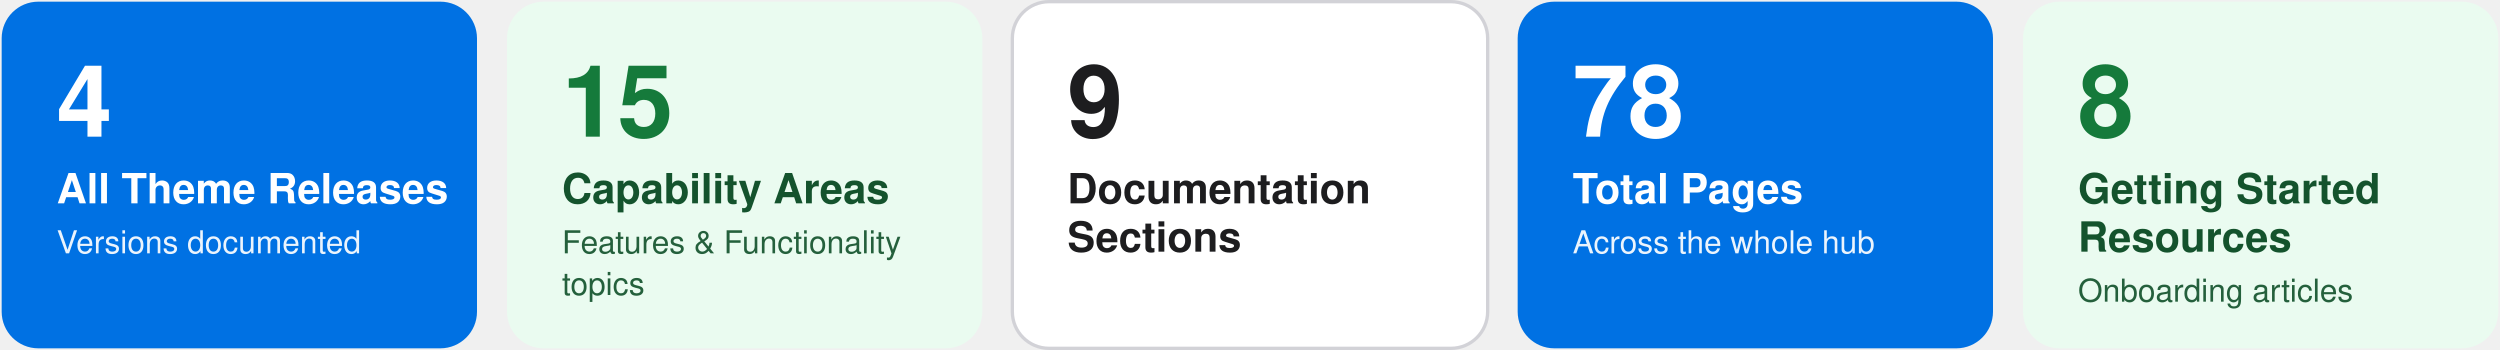
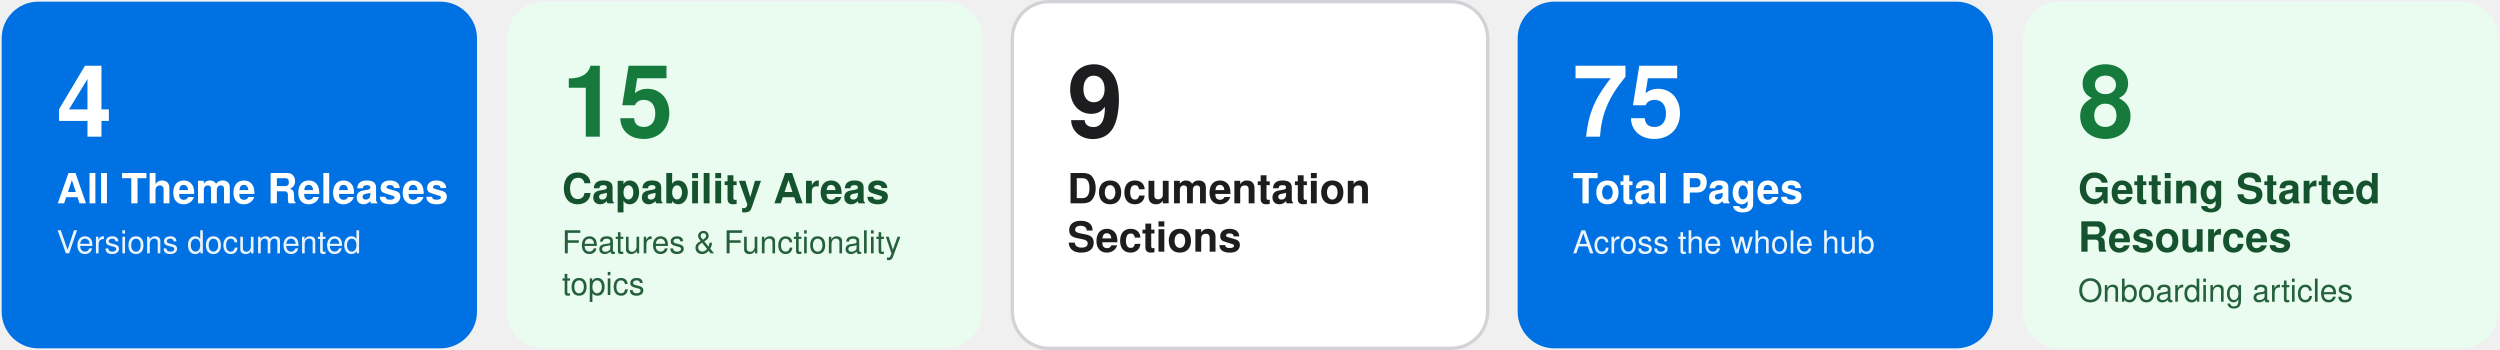
- <svg xmlns="http://www.w3.org/2000/svg" width="1500" height="210" viewBox="0 0 1500 210" role="img" aria-label="4 theme releases, 15 capability areas, 9 documentation sections, 78 total pages, 8 getting started resources" font-family="-apple-system,BlinkMacSystemFont,'SF Pro Text','Helvetica Neue',Helvetica,Arial,sans-serif">
+ <svg xmlns="http://www.w3.org/2000/svg" width="1500" height="210" viewBox="0 0 1500 210" role="img" aria-label="4 theme releases, 15 capability areas, 9 documentation sections, 75 total pages, 8 getting started resources" font-family="-apple-system,BlinkMacSystemFont,'SF Pro Text','Helvetica Neue',Helvetica,Arial,sans-serif">
  <rect x="1.0" y="1" width="285.2" height="208" rx="22" fill="#0071e3" />
  <text x="34.0" y="82" font-size="60" font-weight="800" fill="#ffffff">4</text>
  <text x="34.0" y="122" font-size="25" font-weight="700" fill="#ffffff">All Theme Releases</text>
  <text x="34.0" y="152" font-size="19" fill="#ffffff" opacity="0.92">Versions documented</text>
  <rect x="304.2" y="1" width="285.2" height="208" rx="22" fill="#eafbf0" />
  <text x="337.2" y="82" font-size="60" font-weight="800" fill="#157a3b">15</text>
  <text x="337.2" y="122" font-size="25" font-weight="700" fill="#14532d">Capability Areas</text>
  <text x="337.2" y="152" font-size="19" fill="#14532d" opacity="0.92">Features &amp; Functionality</text>
  <text x="337.2" y="177" font-size="19" fill="#14532d" opacity="0.92">topics</text>
  <rect x="607.4" y="1" width="285.2" height="208" rx="22" fill="#ffffff" stroke="#d2d2d7" stroke-width="2" />
  <text x="640.4" y="82" font-size="60" font-weight="800" fill="#1d1d1f">9</text>
  <text x="640.4" y="122" font-size="25" font-weight="700" fill="#1d1d1f">Documentation</text>
  <text x="640.4" y="151" font-size="25" font-weight="700" fill="#1d1d1f">Sections</text>
  <rect x="910.6" y="1" width="285.2" height="208" rx="22" fill="#0071e3" />
-   <text x="943.6" y="82" font-size="60" font-weight="800" fill="#ffffff">78</text>
+   <text x="943.6" y="82" font-size="60" font-weight="800" fill="#ffffff">75</text>
  <text x="943.6" y="122" font-size="25" font-weight="700" fill="#ffffff">Total Pages</text>
  <text x="943.6" y="152" font-size="19" fill="#ffffff" opacity="0.92">Across the whole hub</text>
  <rect x="1213.8" y="1" width="285.2" height="208" rx="22" fill="#eafbf0" />
  <text x="1246.8" y="82" font-size="60" font-weight="800" fill="#157a3b">8</text>
  <text x="1246.8" y="122" font-size="25" font-weight="700" fill="#14532d">Getting Started</text>
  <text x="1246.8" y="151" font-size="25" font-weight="700" fill="#14532d">Resources</text>
  <text x="1246.8" y="181" font-size="19" fill="#14532d" opacity="0.92">Onboarding articles</text>
</svg>
